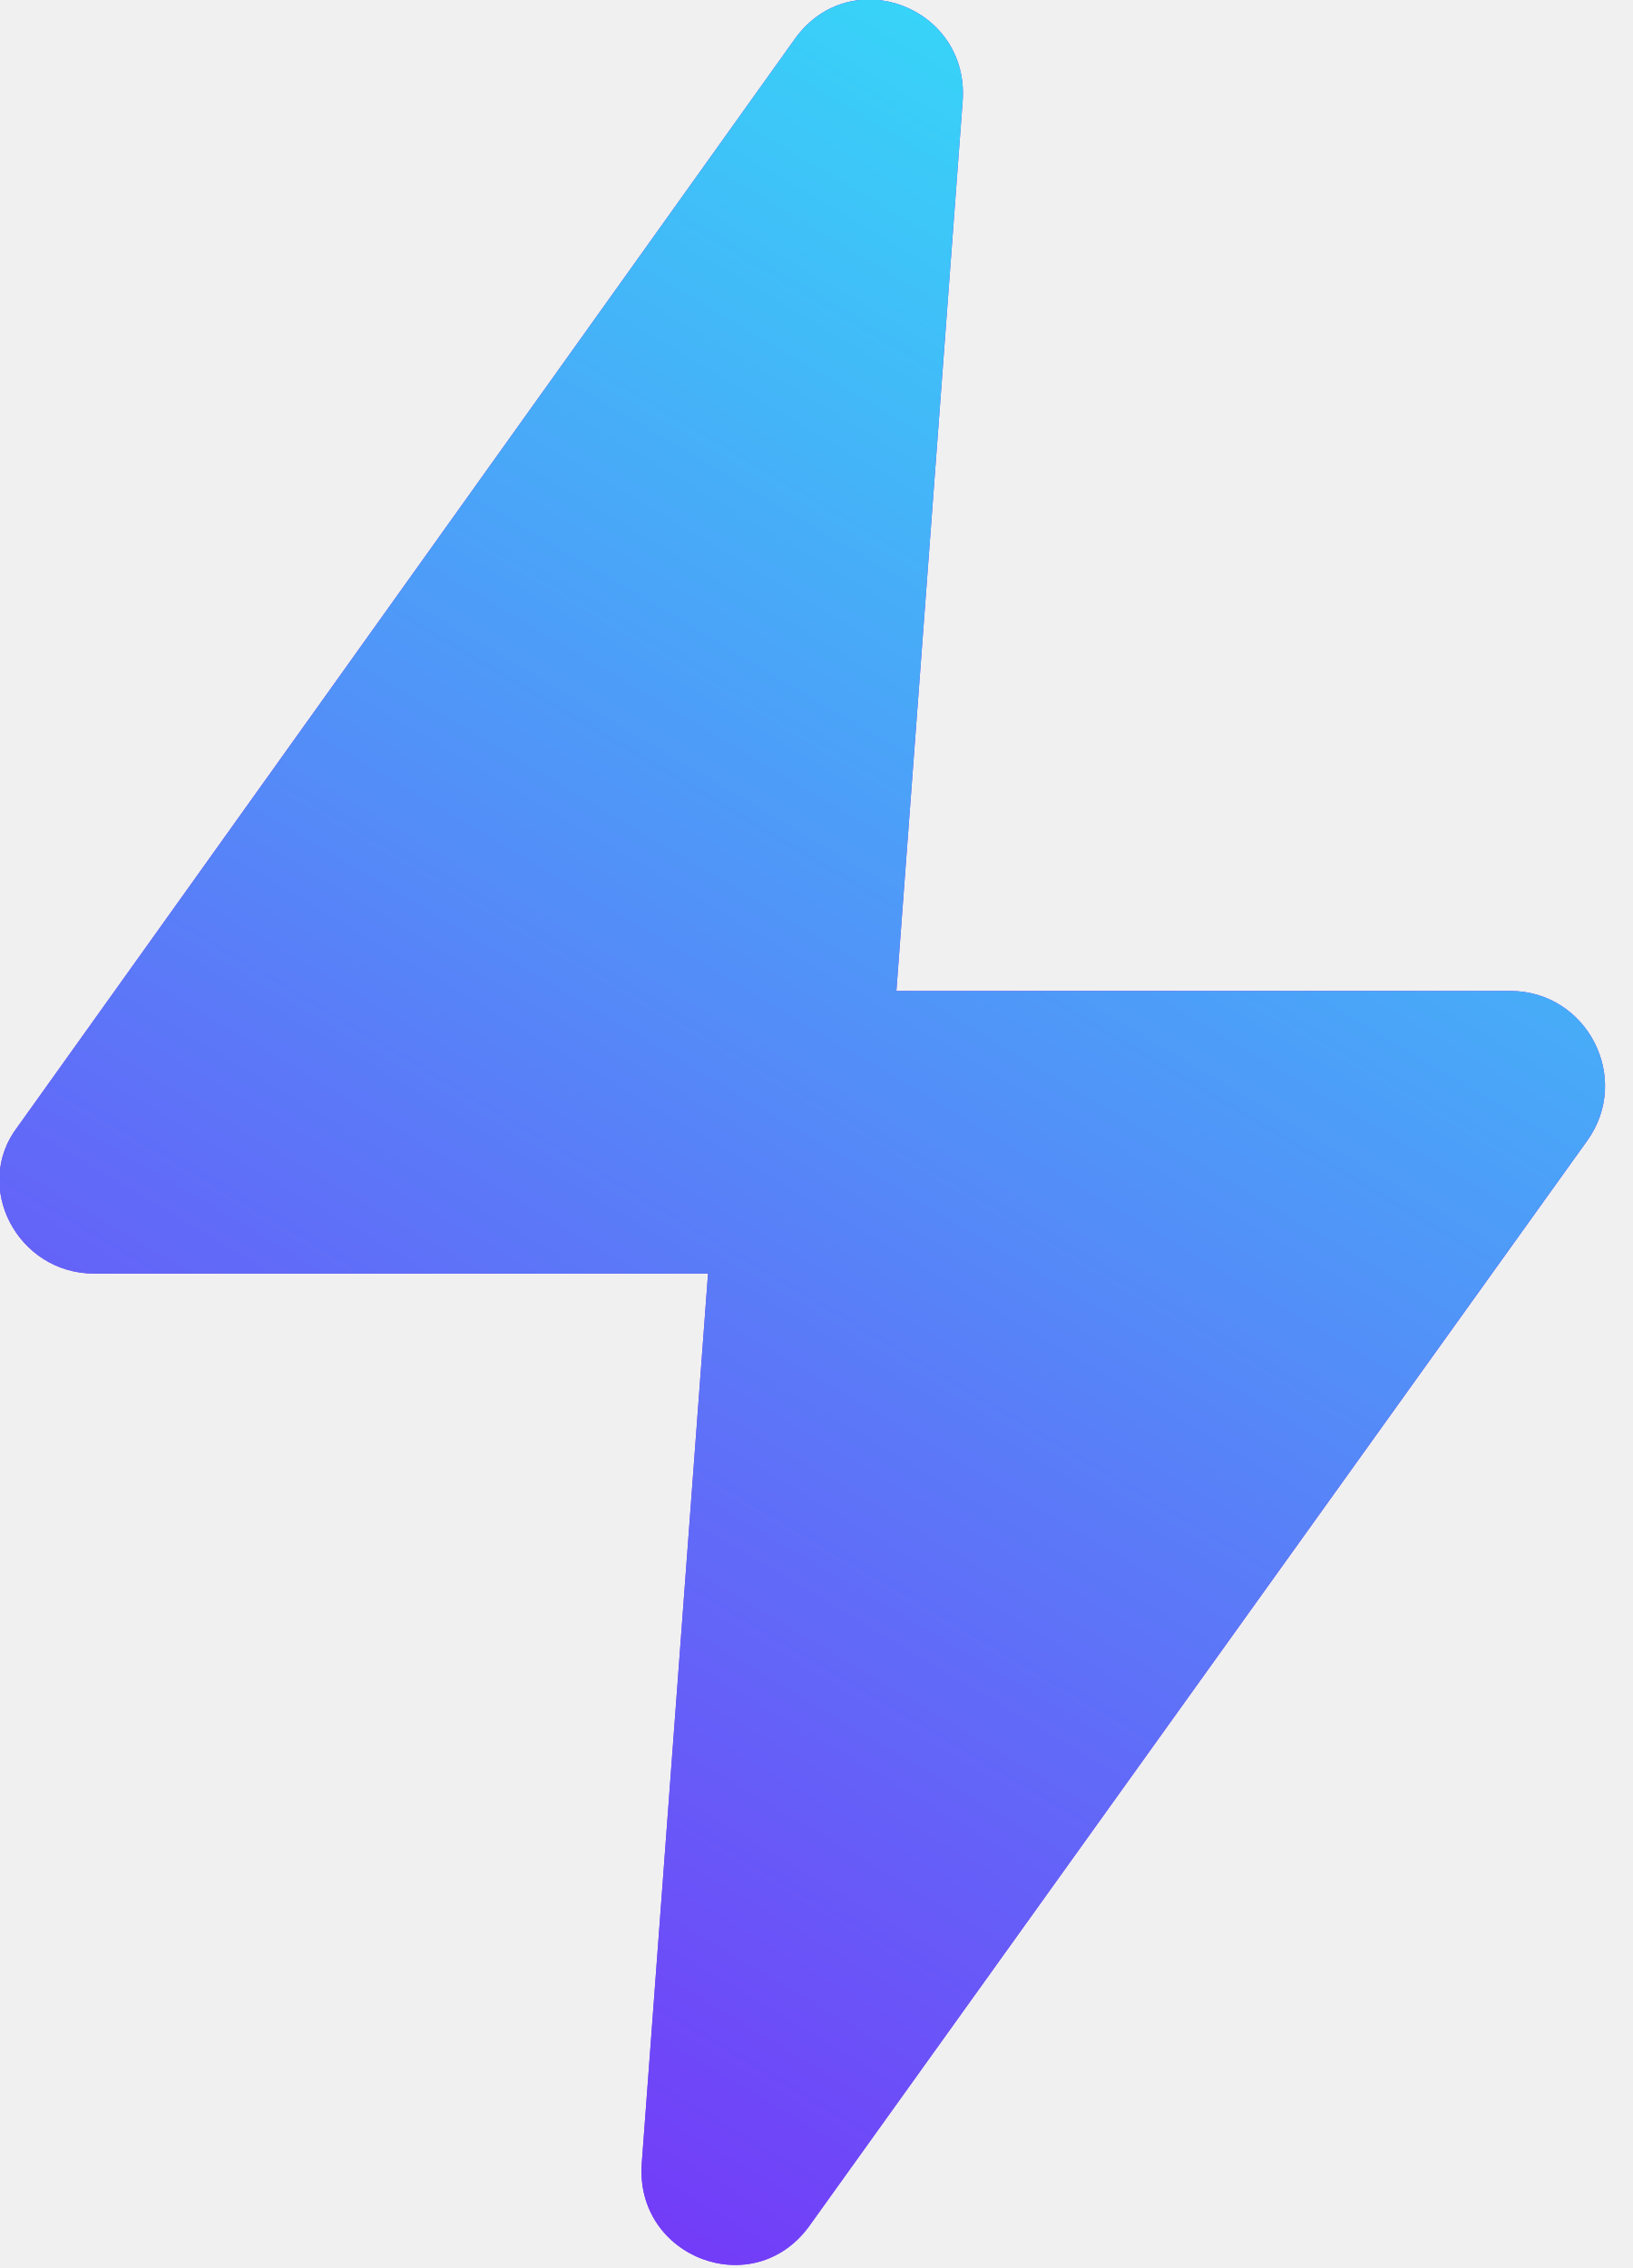
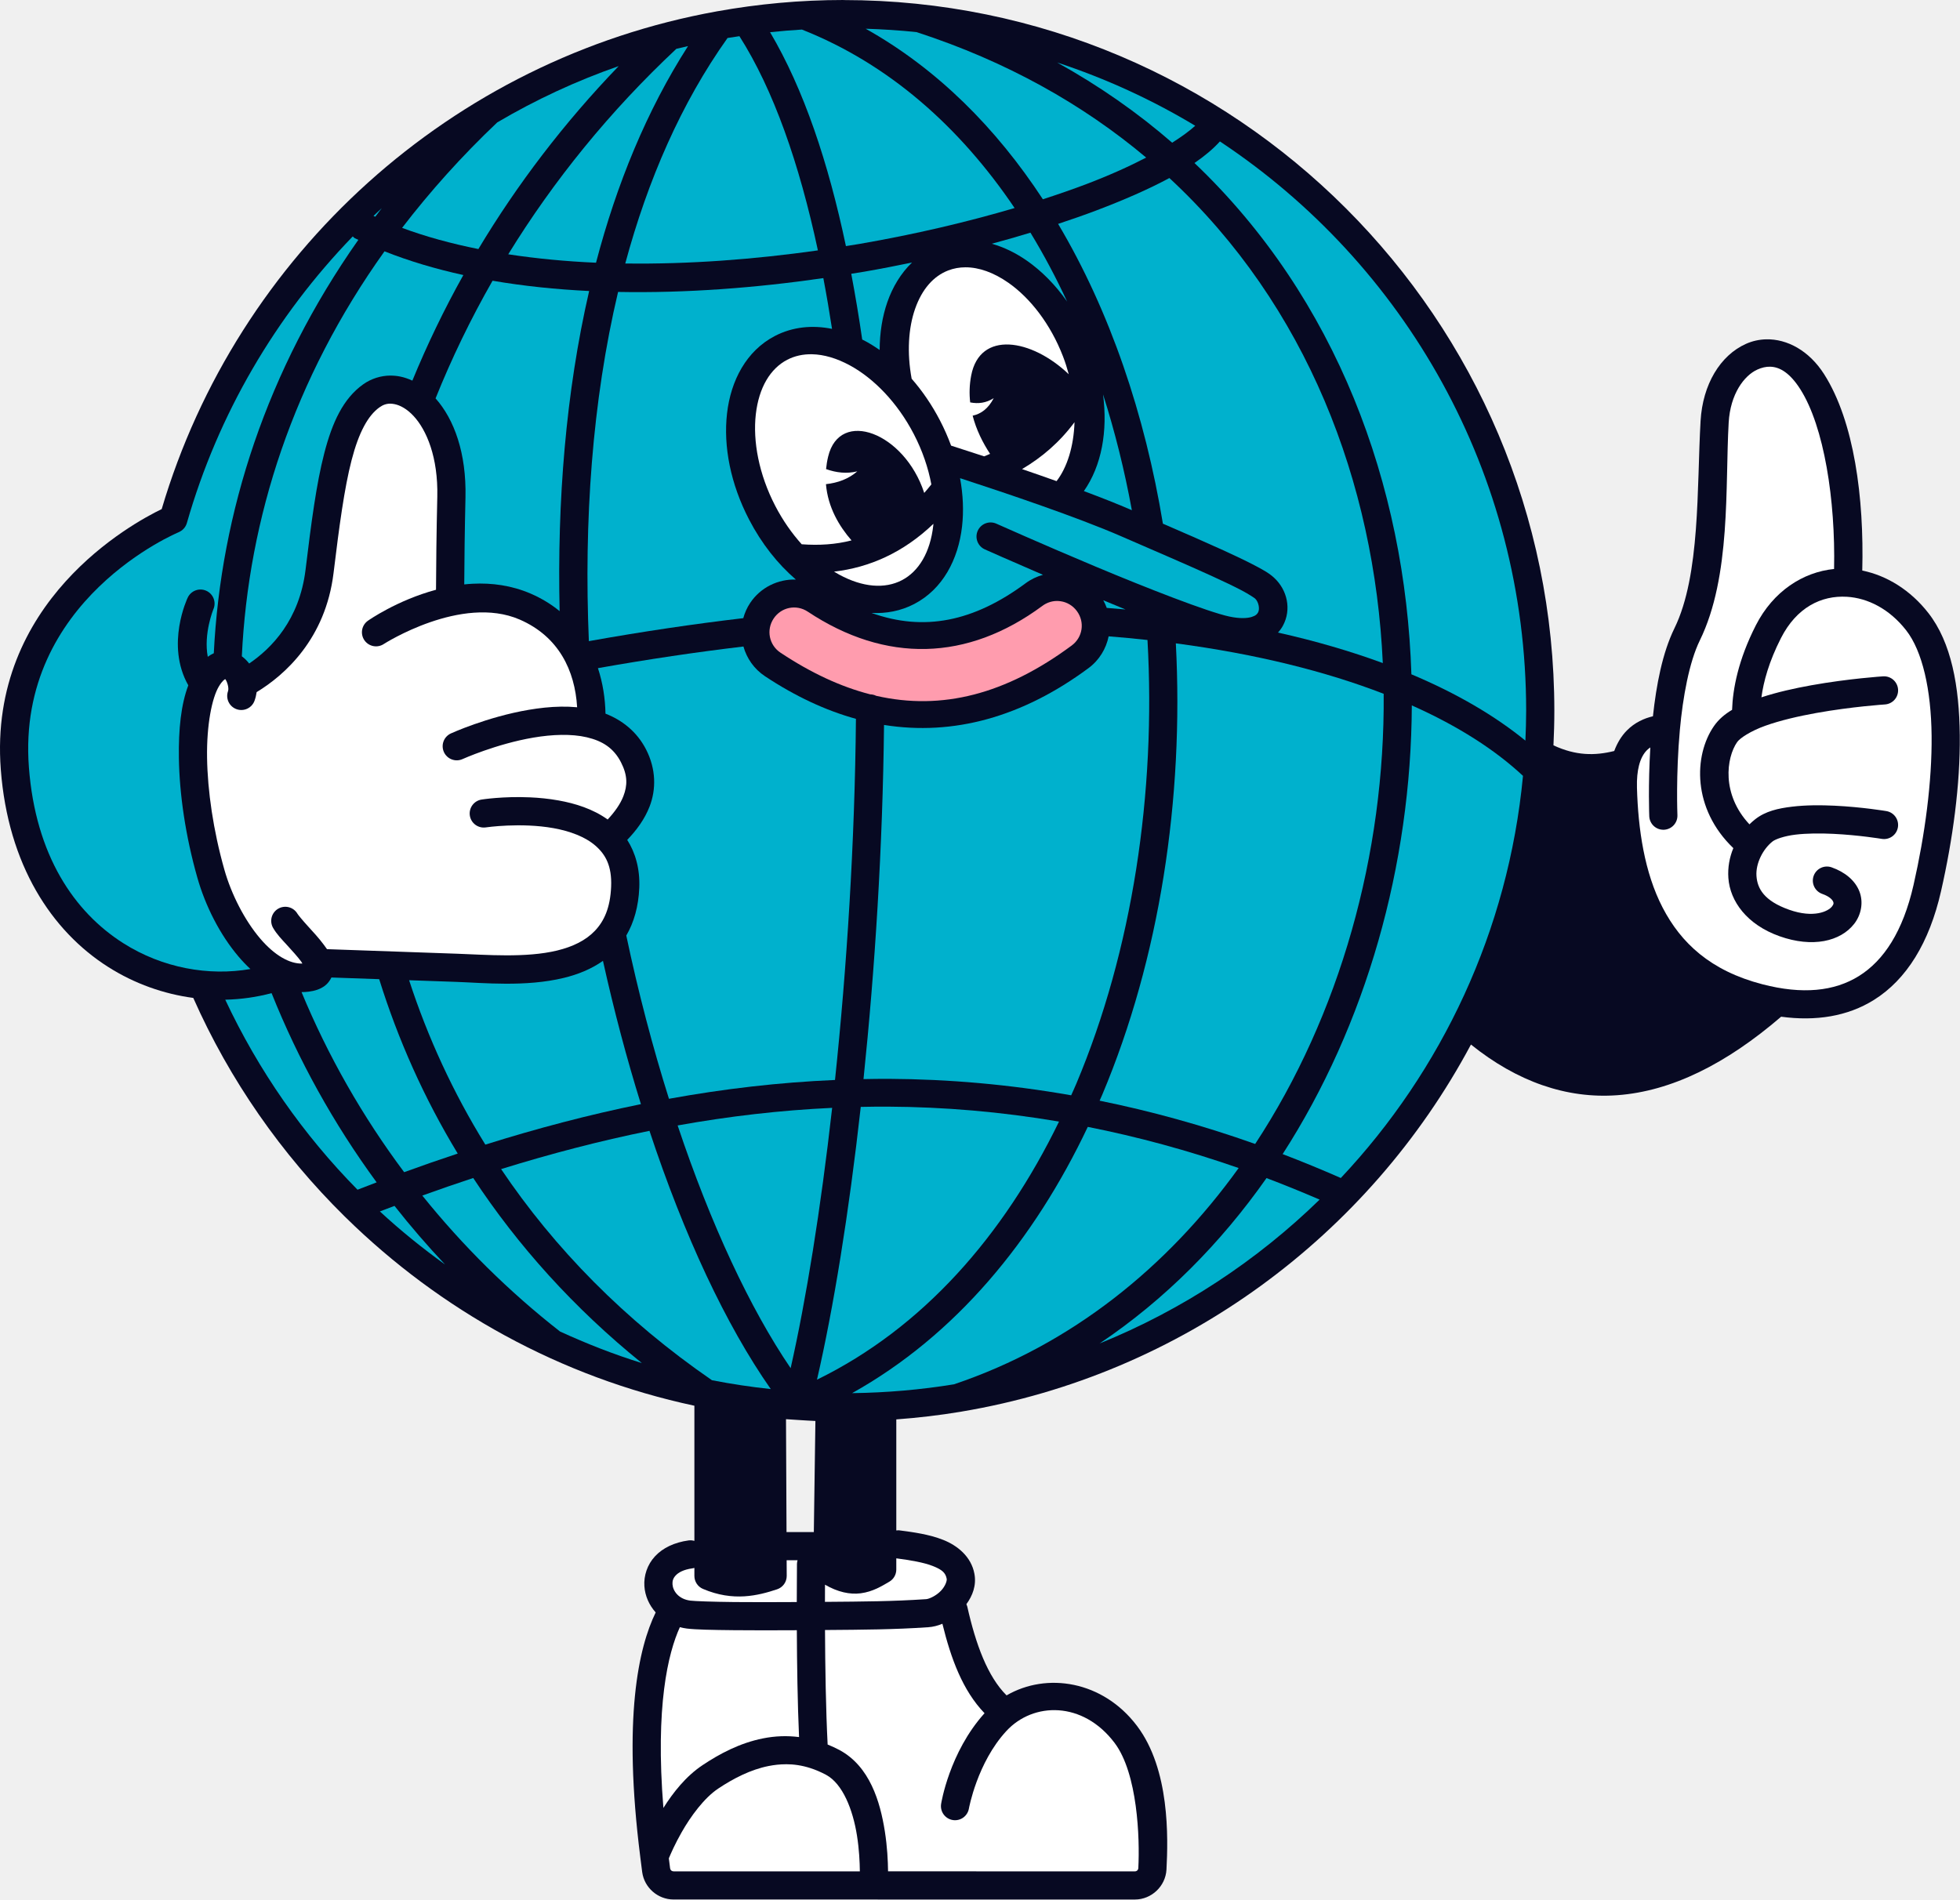
- <svg xmlns="http://www.w3.org/2000/svg" width="36" height="50" viewBox="0 0 36 50" fill="none">
-   <path d="M2.076 28.077H15.609L14.148 47.692C13.994 49.769 16.609 50.769 17.839 49.077C24.067 40.385 34.986 25.154 34.986 25.154C35.985 23.769 34.986 21.846 33.294 21.846H19.761L21.222 2.231C21.376 0.154 18.762 -0.846 17.531 0.846L0.385 24.846C-0.615 26.154 0.385 28.077 2.076 28.077Z" fill="#7537F8" />
-   <path d="M2.076 28.077H15.609L14.148 47.692C13.994 49.769 16.609 50.769 17.839 49.077C24.067 40.385 34.986 25.154 34.986 25.154C35.985 23.769 34.986 21.846 33.294 21.846H19.761L21.222 2.231C21.376 0.154 18.762 -0.846 17.531 0.846L0.385 24.846C-0.615 26.154 0.385 28.077 2.076 28.077Z" fill="url(#paint0_linear_602_332)" />
+ <svg xmlns="http://www.w3.org/2000/svg" width="5565" height="5395" viewBox="0 0 5565 5395" fill="none">
+   <g clip-path="url(#clip0_102_1146)">
+     <path d="M2394.7 0C2272.41 0 2152.72 11.197 2036.38 32.09C2036.21 32.049 2036.04 32.009 2035.87 31.97C2035.69 32.072 2035.51 32.176 2035.34 32.28C1282 167.976 673.107 722.254 459.108 1445.78C375.866 1485.9 -33.747 1708.04 2.233 2184.78C22.727 2456.66 146.901 2644.15 306.783 2745.85C382.282 2793.88 465.31 2822.86 548.756 2834C652.194 3067.51 798.865 3277.26 978.248 3454.23C979.246 3455.31 980.302 3456.34 981.412 3457.3C1249.7 3720.84 1590.44 3910.65 1971.57 3992.12V4375.97C1966.26 4374.4 1960.68 4373.95 1955.18 4374.64C1914.89 4380.18 1882.01 4395.81 1859.83 4419.68C1837.65 4443.55 1827.68 4474.89 1829.58 4504.39C1831.35 4531.96 1842.93 4558.16 1861.67 4579.19C1813.06 4679.03 1767.96 4878.64 1817.9 5273.45C1817.95 5274.02 1818.02 5274.59 1818.1 5275.15C1819.86 5289.01 1821.39 5302.36 1823.39 5316.71C1829.49 5361 1867.87 5394.36 1912.47 5394.37C2119.63 5394.47 3008.6 5394.47 3222.1 5394.47C3269.43 5394.47 3309.24 5356.88 3311.92 5309.65C3316.69 5218.77 3321.69 5025.23 3228.51 4901.66C3131.23 4772.71 2971.7 4748.61 2857.94 4814.74C2804.24 4761.36 2770.6 4670.47 2746.32 4562.28C2745.71 4560 2744.9 4557.78 2743.9 4555.64C2761.31 4531.81 2772.77 4502.47 2766.65 4469.43C2757.55 4420.27 2717.91 4388.87 2677.86 4373.06C2637.81 4357.25 2593.35 4351.27 2551.89 4345.86C2549.53 4345.81 2547.18 4345.96 2544.85 4346.33V4030.97C2606.81 4026.4 2668.01 4019.2 2728.29 4009.14C2728.49 4009.14 2728.69 4009.14 2728.89 4009.14C2729.17 4009.04 2729.43 4008.94 2729.71 4008.85C3357.15 3903.71 3886.96 3508.79 4176.45 2966.41C4307.63 3071.81 4447.94 3120.91 4592.17 3110.27C4746.02 3098.93 4900.94 3021.69 5057.15 2887.35C5155.71 2900.69 5245.84 2886.42 5320.57 2839.73C5413.38 2781.73 5477.92 2676.97 5511.12 2530.98C5544.57 2383.86 5565.81 2227.98 5564.36 2088.48C5562.92 1948.97 5540.6 1824.78 5475.26 1741.02C5424.61 1676.1 5357.72 1634.62 5287.49 1620.31C5292.87 1414.93 5264.87 1197.32 5179.2 1062.66C5136.49 995.55 5073.99 962.308 5014.67 963.652C4994.9 964.102 4975.49 968.384 4957.27 976.543C4884.38 1009.18 4834.45 1091.43 4828.42 1195.41C4817.59 1384.23 4828.23 1632.95 4754.32 1784.02C4719.68 1854.83 4702.69 1946.15 4693.17 2034.16C4668.21 2039.97 4641.61 2051.75 4619.09 2074.55C4604.09 2089.73 4592.03 2109.26 4583.26 2132.77C4528.21 2146.4 4474.48 2146.4 4410.72 2116.68C4412.28 2084.19 4413.22 2051.53 4413.22 2018.65C4413.22 905.086 3508.43 0.156 2394.73 0.156L2394.7 0ZM2231.67 4030.35C2244.19 4031.36 2256.8 4032.04 2269.39 4032.81C2270.01 4032.87 2270.63 4032.91 2271.26 4032.93C2285.88 4033.81 2300.47 4034.84 2315.17 4035.41L2310.69 4350.9H2233.16L2231.67 4030.35Z" fill="#070922" />
+     <path d="M2230.95 5010.2C2253.63 5010.2 2276.89 5013.5 2301.03 5021.29C2301.14 5021.33 2301.25 5021.37 2301.36 5021.41C2315.73 5026.07 2330.41 5032.29 2345.48 5040.35C2392.8 5065.77 2421.65 5139.61 2433.23 5212.95C2439.45 5252.3 2441.08 5288.46 2441.36 5314.44C2224.7 5314.44 1996.11 5314.44 1912.49 5314.44C1907.3 5314.44 1903.31 5310.99 1902.61 5305.88C1901.24 5296.06 1900.27 5287.07 1899.02 5277.5C1904.64 5263.9 1916.74 5236.3 1935.17 5203.81C1961.06 5158.16 1999.24 5106.01 2039.37 5079.3C2082.09 5050.79 2131.04 5025.46 2182.26 5015.33C2198.26 5012.17 2214.46 5010.37 2230.95 5010.33V5010.2Z" fill="white" />
+     <path d="M1930.31 4620.98C1936.76 4622.69 1943.38 4624.1 1950.27 4624.96C1950.3 4624.96 1950.34 4624.96 1950.37 4624.96C1975.33 4628.03 2021.04 4628.94 2084.06 4629.59C2136.06 4630.13 2198.58 4630.05 2262.44 4629.69C2262.88 4725.52 2264.43 4836.04 2268.75 4933.13C2251.56 4930.99 2234.59 4930.15 2218.02 4930.76C2200.48 4931.41 2183.35 4933.5 2166.77 4936.78C2100.49 4949.88 2042.8 4980.79 1995.02 5012.68C1947.28 5044.46 1911.11 5090.68 1883.59 5134.36C1860.11 4845.36 1896.87 4694.61 1930.31 4621.06L1930.31 4620.98Z" fill="white" />
+     <path d="M2675.75 4611.35C2699.82 4709.53 2733.12 4800.88 2795.4 4865.37C2694.91 4976.82 2672.14 5122.69 2672.14 5122.69C2670.4 5133.16 2672.88 5143.88 2679.04 5152.52C2685.21 5161.15 2694.55 5166.98 2705.01 5168.73C2715.48 5170.47 2726.2 5167.99 2734.84 5161.83C2743.47 5155.66 2749.3 5146.32 2751.05 5135.86C2751.05 5135.86 2774.52 5005.63 2857.37 4915.92C2933.65 4833.25 3074.62 4830.36 3164.64 4949.69C3230.22 5036.68 3236.44 5220.59 3232.02 5305.15C3231.68 5310.7 3227.71 5314.49 3222.06 5314.49C3107.84 5314.49 2814.49 5314.49 2521.44 5314.39C2521.14 5285.33 2519.22 5244.5 2512.26 5200.43C2499.09 5117.03 2469.75 5016.2 2383.29 4969.8C2372.15 4963.83 2361.02 4958.82 2349.89 4954.31C2344.78 4854.05 2342.92 4732.9 2342.43 4629.1C2453.54 4628.23 2537.45 4627.78 2634.93 4621.23C2649.44 4620.25 2663.07 4616.72 2675.75 4611.3V4611.35Z" fill="white" />
+     <path d="M2233.51 4430.9H2264.52C2263.51 4434.21 2262.93 4437.65 2262.8 4441.11C2262.57 4466.31 2262.36 4505.55 2262.28 4549.67C2198.62 4550.07 2136.3 4550.16 2084.83 4549.67C2022.59 4549.02 1972.56 4547.14 1960.11 4545.61C1926.3 4541.35 1910.63 4518.01 1909.42 4499.3C1908.82 4489.93 1911.1 4482.09 1918.45 4474.18C1925.79 4466.27 1939.71 4457.56 1966.06 4453.95C1967.92 4453.69 1969.77 4453.31 1971.57 4452.79V4475.53C1971.57 4483.36 1973.87 4491.03 1978.18 4497.57C1982.5 4504.11 1988.64 4509.24 1995.85 4512.32C2082.32 4549.27 2152.68 4531.23 2206.28 4513.52C2214.3 4510.86 2221.27 4505.74 2226.2 4498.89C2231.13 4492.03 2233.76 4483.79 2233.72 4475.35L2233.51 4430.9Z" fill="white" />
+     <path d="M2544.84 4425.51C2584.2 4430.72 2622.52 4437.08 2648.47 4447.32C2675.15 4457.86 2684.8 4466.69 2687.98 4483.85C2688.89 4488.77 2684.73 4503.8 2671.59 4517.66C2658.46 4531.51 2638.58 4540.85 2629.52 4541.46C2535.02 4547.82 2453 4548.27 2342.28 4549.14C2342.28 4532.24 2342.28 4514.88 2342.4 4500.37C2378.6 4521.42 2413.26 4528.76 2443.76 4524.8C2478.68 4520.27 2504.39 4503.89 2524.93 4491.95C2530.99 4488.43 2536.02 4483.39 2539.51 4477.32C2543 4471.25 2544.84 4464.37 2544.84 4457.36V4425.51Z" fill="white" />
+     <path d="M2464.84 4035.21V4433.55C2453.27 4439.56 2442.72 4444.27 2433.47 4445.47C2422.6 4446.88 2408.29 4443.27 2389.52 4433.55L2395.15 4036.97C2418.52 4036.97 2441.65 4036.01 2464.84 4035.21Z" fill="#070922" />
+     <path d="M2051.57 4007.52C2084.68 4013.2 2118 4018.22 2151.63 4022.27L2153.59 4446.05C2121.59 4455.46 2091.15 4458.34 2051.57 4446.36V4007.52Z" fill="#070922" />
+     <path d="M1120.13 3424.63C1165.31 3482.1 1213.26 3537.57 1263.61 3591.07C1198.92 3544.44 1136.95 3494.41 1078.59 3440.35C1092.43 3435.05 1106.28 3429.82 1120.13 3424.63Z" fill="#00B1CD" />
+     <path d="M3595.97 3345.64C3645.92 3364.45 3696.25 3385.06 3746.81 3406.78C3568.38 3580.59 3356.68 3720.2 3122.06 3815.31C3307.46 3690.85 3466.17 3530.42 3595.97 3345.64Z" fill="#00B1CD" />
+     <path d="M1343.59 3345.39C1470.15 3537.6 1629.46 3714.98 1822.36 3870.96C1742.45 3846.27 1665.19 3815.75 1590.07 3781.37C1444.27 3667.36 1313.26 3537.4 1199.05 3395.29C1247.17 3378.01 1295.32 3361.24 1343.59 3345.39Z" fill="#00B1CD" />
+     <path d="M1844.07 3211.45C1942.38 3508.95 2061.33 3763.33 2188.41 3944.8C2131.95 3938.81 2076.27 3930.41 2021.36 3919.67C1773.06 3748.64 1574.27 3545.13 1422.77 3320.12C1562.28 3276.83 1702.57 3240.06 1844.07 3211.45Z" fill="#00B1CD" />
+     <path d="M3088.51 3200.23C3229.08 3228.08 3371.75 3266.53 3516.89 3317.13C3314.33 3598.9 3041.63 3819.2 2708.62 3931.31C2614.29 3946.69 2517.7 3955.15 2419.33 3956.39C2713.13 3792.36 2935.77 3522.6 3088.51 3200.23Z" fill="#00B1CD" />
+     <path d="M2362.73 3146.21C2330.12 3435.51 2288.7 3691.36 2244.87 3885.51C2129.73 3716.38 2017.95 3476.93 1924 3196.19C2068.73 3170.19 2214.83 3153.06 2362.73 3146.21Z" fill="#00B1CD" />
+     <path d="M2521.22 3142.77C2680.64 3143.58 2842.37 3157.28 3006.87 3185.2C2849.44 3509.2 2620.35 3771.24 2319.66 3918.12C2366.44 3715.12 2410.16 3446.72 2443.96 3143.48C2469.66 3142.96 2495.4 3142.64 2521.22 3142.77Z" fill="#00B1CD" />
+     <path d="M771.105 2820.41C847.091 3010.47 947.382 3191.29 1069.39 3357.79C1051.27 3364.66 1033.18 3371.65 1015.09 3378.69C861.022 3222.43 733.826 3040.1 639.562 2839.06C684.43 2838.03 728.623 2831.76 771.105 2820.41Z" fill="#00B1CD" />
+     <path d="M941.008 2776C955.88 2776.53 1025.91 2778.96 1076.61 2780.76C1130.25 2952.6 1204.25 3118.86 1299.62 3276C1248.78 3292.85 1198.07 3310.48 1147.49 3328.87C1029.1 3170.49 931.109 2998.42 856.145 2817.48C862.969 2817.48 869.841 2817.13 876.809 2816.19C893.246 2813.96 908.265 2809.89 922.082 2799.69C929.941 2793.88 936.517 2785.3 941.008 2776Z" fill="#00B1CD" />
+     <path d="M1711.98 2728.69C1743.34 2870.13 1779.59 3006.47 1819.78 3135.66C1671.08 3165.92 1523.94 3204.79 1378.02 3250.61C1286.37 3102.49 1214.46 2945.9 1161.57 2783.75C1220.94 2785.84 1241.55 2786.62 1295.46 2788.46C1372.25 2791.13 1492.43 2803.4 1600.62 2777.17C1640.06 2767.6 1678.53 2752.43 1711.98 2728.69Z" fill="#00B1CD" />
+     <path d="M4568 2216.74C4567.76 2224.19 4567.6 2231.71 4567.82 2239.63C4571.35 2363.16 4589.01 2497.35 4649.63 2614.32C4707.01 2725.02 4805.3 2818.7 4957.93 2865.29C4827.47 2967.35 4703.39 3021.76 4586.23 3030.39C4515.66 3035.59 4446.63 3024.6 4378.21 2996.35C4457.14 2735.7 4516.61 2477.45 4534.83 2219.94C4546.05 2219.4 4557.11 2218.3 4568 2216.74Z" fill="#070922" />
+     <path d="M4008.55 2003.3C4139.88 2061.75 4245.29 2129.69 4324.21 2203.36C4282.52 2643.55 4093.44 3040.68 3806.98 3345.43C3751.59 3321.09 3696.53 3298.45 3641.79 3277.54C3878.78 2909.79 4006.66 2457.03 4008.55 2003.3Z" fill="#00B1CD" />
+     <path d="M2110.81 1836.04C2120.19 1869.44 2140.92 1899.79 2171.85 1920.31C2257.47 1977.18 2343.82 2017.53 2430.25 2041.46C2427.03 2395.43 2404.27 2748.37 2370.81 3067.03C2211.63 3073.83 2054.61 3092.25 1899.37 3120.45C1853.38 2974.45 1812.35 2818.75 1778.21 2656.86C1799.79 2619.92 1812.95 2574.44 1815.11 2520.98C1817.25 2467.4 1803.98 2421.5 1780.85 2385.21C1807.5 2357.58 1830.52 2326.32 1844.54 2290C1863.14 2241.85 1862.95 2184.13 1834.33 2128.32C1808.36 2077.67 1766.06 2044.93 1719.17 2026.7C1718.28 1983.35 1711.52 1939.38 1697.73 1897.5C1840.32 1872.23 1978.09 1851.81 2110.81 1836.04Z" fill="#00B1CD" />
+     <path d="M3338.53 1827.05C3567.85 1857.42 3765.15 1907.08 3928.66 1970.33C3932.52 2426.02 3804.15 2882.88 3563.8 3248.75C3414.27 3195.66 3267.15 3155.31 3122.1 3125.84C3124.6 3120.03 3127.3 3114.37 3129.76 3108.54C3292.71 2721.43 3361.57 2268.51 3338.53 1827.05Z" fill="#00B1CD" />
+     <path d="M3147.77 1807.11C3185.26 1810.1 3222.01 1813.58 3258.04 1817.52C3282.58 2252.08 3215.11 2699.6 3056.03 3077.5C3051.33 3088.66 3046.25 3099.51 3041.4 3110.55C2865.63 3079.64 2692.87 3064.66 2522.75 3063.79C2499 3063.67 2475.37 3064.14 2451.73 3064.55C2484.26 2751.22 2506.29 2406.34 2510.01 2058.79C2706.83 2090.24 2902.96 2036.46 3090.56 1897.42C3121.29 1874.68 3140.61 1842.09 3147.77 1807.11Z" fill="#00B1CD" />
+     <path d="M2996.26 1741.37C2991.1 1742.35 2986.18 1744.34 2981.79 1747.23C2743.01 1903.87 2521.88 1925.45 2292.69 1772.97C2288.31 1770.06 2283.41 1768.04 2278.25 1767.02C2273.1 1766.01 2267.79 1766.02 2262.64 1767.06C2257.49 1768.09 2252.59 1770.13 2248.23 1773.06C2243.87 1775.99 2240.13 1779.75 2237.22 1784.12C2231.34 1792.95 2229.22 1803.76 2231.31 1814.15C2233.4 1824.55 2239.54 1833.69 2248.37 1839.57C2501.37 2007.89 2769.65 1982.08 3025.67 1814.12C3030.07 1811.24 3033.85 1807.52 3036.81 1803.18C3039.76 1798.84 3041.83 1793.95 3042.9 1788.81C3043.97 1783.66 3044.01 1778.36 3043.03 1773.2C3042.05 1768.04 3040.06 1763.12 3037.18 1758.73C3034.3 1754.34 3030.58 1750.56 3026.23 1747.6C3021.89 1744.64 3017.01 1742.57 3011.86 1741.5C3006.72 1740.43 3001.42 1740.39 2996.26 1741.37Z" fill="#070922" />
+     <path d="M2998.21 1706.8C3002.69 1706.59 3007.18 1706.8 3011.59 1707.48C3029.25 1710.11 3045.87 1719.57 3057.47 1735.25C3080.72 1766.68 3074.32 1809.91 3042.94 1833.12C2856.64 1971.22 2674.69 2018.73 2487.77 1976.05C2482.51 1973.44 2476.74 1972.01 2470.87 1971.87C2470.83 1971.87 2470.79 1971.87 2470.75 1971.87C2387.19 1950.38 2302.59 1911.04 2216.1 1853.59C2183.71 1832.1 2175.02 1789.07 2196.51 1756.66C2218.13 1724.12 2261.1 1715.48 2293.52 1737.05C2514.73 1883.85 2746.84 1878.25 2959.56 1720.66C2971.33 1711.93 2984.77 1707.38 2998.21 1706.76L2998.21 1706.8Z" fill="#FF9CAE" />
+     <path d="M3132.51 1704.71C3153.66 1713.48 3174.71 1722.32 3195.68 1730.84C3178.05 1729.25 3160.29 1727.76 3142.36 1726.39C3139.72 1718.97 3136.37 1711.75 3132.51 1704.71Z" fill="#00B1CD" />
+     <path d="M2650.25 1487.56C2650.08 1489.34 2649.96 1491.17 2649.76 1492.93C2641.08 1568.87 2608.72 1622.79 2560.58 1647.81C2512.43 1672.84 2449.71 1668.33 2382.57 1631.8C2377.72 1629.16 2372.88 1626.32 2368.04 1623.36C2468.21 1611.77 2564.41 1569.68 2650.25 1487.56Z" fill="white" />
+     <path d="M2725.87 1357.95C2858.41 1401.14 3059.37 1469.04 3182.18 1522.46C3281.19 1565.51 3371.27 1604.15 3439.99 1635.51C3474.35 1651.19 3503.4 1665.08 3525.13 1676.5C3546.85 1687.93 3562.22 1698.58 3563.57 1699.84C3573.64 1709.29 3577.4 1729.31 3572.12 1739.06C3569.48 1743.94 3565.71 1748.42 3553.76 1752.11C3541.82 1755.8 3521.09 1757.45 3490.23 1750.86C3429.63 1737.85 3258.2 1670.98 3109.23 1608.46C2960.24 1545.92 2828.9 1487.17 2828.9 1487.17C2824.1 1485.02 2818.93 1483.84 2813.68 1483.69C2808.43 1483.55 2803.2 1484.44 2798.29 1486.31C2793.39 1488.18 2788.9 1491.01 2785.08 1494.61C2781.26 1498.22 2778.19 1502.55 2776.05 1507.34C2771.72 1517.03 2771.41 1528.03 2775.2 1537.94C2778.98 1547.84 2786.54 1555.84 2796.22 1560.18C2796.22 1560.18 2866.34 1591.5 2961.34 1632.44C2943.96 1637.18 2927.17 1645.12 2911.91 1656.45C2764.04 1765.99 2622.76 1793.87 2474.37 1740.66C2516.04 1742.82 2557.38 1735.26 2595.68 1715.35C2676.64 1673.27 2720.82 1588.77 2731.52 1495.21C2736.5 1451.64 2734.57 1405.28 2725.87 1357.95Z" fill="#00B1CD" />
+     <path d="M3050.85 1198.95C3048.65 1268.22 3029.75 1327.73 2999.89 1366.37C2966.99 1354.62 2934.2 1343.23 2901.85 1332.17C2958.03 1299.13 3008.86 1255.74 3050.85 1198.95Z" fill="white" />
+     <path d="M1108.72 1146.39C1112.42 1146.49 1116.25 1146.91 1120.26 1147.72C1136.33 1150.94 1155.53 1161.31 1174.11 1181.25C1211.26 1221.14 1244.13 1298.74 1241.61 1410.63C1239.16 1516.64 1238.3 1604.84 1237.96 1674.86C1126.68 1704.8 1045.2 1762.44 1045.2 1762.44C1040.85 1765.39 1037.12 1769.16 1034.23 1773.55C1031.33 1777.93 1029.33 1782.85 1028.34 1788.01C1027.35 1793.17 1027.38 1798.47 1028.44 1803.62C1029.49 1808.77 1031.55 1813.66 1034.5 1818.01C1040.45 1826.79 1049.65 1832.85 1060.06 1834.85C1070.48 1836.86 1081.27 1834.64 1090.05 1828.69C1090.05 1828.69 1310.12 1687.76 1475.52 1759.47C1586.44 1807.69 1632.39 1904.03 1638.64 2008.56C1623.38 2007.11 1608.01 2006.59 1592.67 2006.82C1561.73 2007.29 1530.91 2010.78 1501.26 2015.82C1382.65 2035.97 1280.28 2082.85 1280.28 2082.85C1275.5 2085.02 1271.19 2088.12 1267.6 2091.95C1264.01 2095.79 1261.22 2100.3 1259.37 2105.22C1257.52 2110.14 1256.66 2115.37 1256.84 2120.62C1257.02 2125.87 1258.23 2131.04 1260.4 2135.82C1262.57 2140.6 1265.67 2144.91 1269.51 2148.5C1273.34 2152.08 1277.85 2154.88 1282.77 2156.72C1287.69 2158.57 1292.92 2159.42 1298.17 2159.25C1303.42 2159.07 1308.59 2157.86 1313.37 2155.68C1313.37 2155.68 1408.87 2112.66 1514.66 2094.69C1567.55 2085.7 1622.35 2083.5 1666.32 2093.87C1710.28 2104.23 1742.26 2124.12 1763.13 2164.82C1782.51 2202.61 1781.57 2230.99 1769.91 2261.17C1761.45 2283.09 1745.66 2305.59 1725.32 2327.31C1683.35 2297.28 1633.59 2281.71 1585.48 2273.11C1557.89 2268.17 1530.46 2265.55 1504.85 2264.4C1428.02 2260.93 1367.45 2270.65 1367.45 2270.65C1356.97 2272.26 1347.55 2277.98 1341.28 2286.53C1335.01 2295.09 1332.4 2305.79 1334.01 2316.27C1335.63 2326.75 1341.35 2336.17 1349.9 2342.44C1358.46 2348.71 1369.15 2351.32 1379.64 2349.71C1379.64 2349.71 1478.22 2335.19 1571.4 2351.86C1617.98 2360.19 1661.68 2376.43 1690.69 2401.74C1719.7 2427.05 1737.51 2459.57 1735.18 2517.77C1732.74 2578.39 1715.07 2616.07 1689.03 2643.46C1662.99 2670.84 1626.1 2688.67 1581.77 2699.41C1493.1 2720.91 1379.64 2711.33 1298.23 2708.5C1149.43 2703.42 953.538 2696.42 928.486 2695.53C925.536 2691.34 922.513 2687.21 919.501 2683.15C905.212 2663.85 888.277 2645.66 873.701 2629.69C859.124 2613.71 846.538 2598.35 844.638 2595.08C839.315 2585.9 830.564 2579.22 820.312 2576.49C810.06 2573.77 799.147 2575.23 789.97 2580.55C780.794 2585.87 774.106 2594.62 771.381 2604.87C768.656 2615.12 770.117 2626.04 775.439 2635.22C786.039 2653.49 799.803 2667.4 814.599 2683.61C829.395 2699.83 844.858 2716.79 855.205 2730.76C856.904 2733.06 857.162 2734.33 858.408 2736.45C822.422 2737.5 779.542 2713.28 738.544 2665.14C694.697 2613.65 656.924 2539.89 637.138 2470.06C605.336 2358 589.345 2245.6 587.919 2151.74C586.492 2057.88 601.969 1981.83 621.572 1949.16C631.071 1933.35 637.752 1929.45 639.443 1928.61C643.375 1932.14 651.072 1952.72 647.431 1962.87C645.659 1967.82 644.876 1973.06 645.131 1978.31C645.386 1983.56 646.672 1988.7 648.916 1993.45C651.159 1998.2 654.317 2002.46 658.208 2005.99C662.098 2009.52 666.646 2012.25 671.591 2014.02C676.536 2015.8 681.784 2016.58 687.031 2016.32C692.278 2016.07 697.422 2014.78 702.172 2012.54C706.922 2010.3 711.182 2007.14 714.711 2003.25C718.241 1999.36 720.972 1994.81 722.744 1989.86C725.646 1981.77 727.57 1973.63 728.681 1965.55C807.704 1917.65 924.218 1814.95 947.041 1627.32C963.211 1493.87 977.725 1386.17 998.232 1306.95C1018.74 1227.73 1044.96 1179.99 1077.47 1156.78C1087.74 1149.44 1097.65 1146.19 1108.74 1146.39H1108.72Z" fill="white" />
+     <path d="M3131.81 1119.96C3165.65 1225.88 3192.94 1335.95 3213.68 1448.93C3174.03 1431.69 3127.14 1413.23 3077.43 1394.65C3127.92 1322.59 3145.55 1224.38 3131.81 1119.96Z" fill="#00B1CD" />
+     <path d="M5026.48 1041.43C5053.86 1042.22 5082.42 1059.55 5111.67 1105.49C5179.2 1211.64 5211.61 1420.34 5207.47 1615.86C5118.97 1624.71 5034.69 1679.07 4985.4 1775.7C4935.25 1874.09 4919.86 1956.45 4917.86 2015.88C4897.41 2028 4879.75 2042.75 4866.34 2062.11C4808.85 2145.21 4804.42 2296.59 4921.44 2408.61C4910.62 2434.74 4905.24 2463.48 4907.32 2493.24C4911.95 2559.72 4960.28 2625.99 5052.75 2658.85C5145.73 2691.9 5225.5 2673.99 5264.76 2623.36C5284.39 2598.05 5291.6 2562.29 5279.19 2531.07C5266.79 2499.86 5238.17 2476.53 5200.52 2463.16C5190.52 2459.62 5179.53 2460.18 5169.95 2464.74C5160.37 2469.3 5152.99 2477.48 5149.44 2487.48C5145.9 2497.48 5146.47 2508.48 5151.03 2518.05C5155.59 2527.63 5163.76 2535.01 5173.76 2538.55C5196.26 2546.54 5203.07 2556.19 5204.84 2560.63C5206.6 2565.06 5206.73 2567.64 5201.53 2574.34C5191.14 2587.74 5150.26 2608.6 5079.54 2583.46C5008.21 2558.11 4989.58 2523.02 4987.12 2487.68C4984.66 2452.33 5005.16 2411.6 5032.75 2389.67C5040.87 2383.23 5065.87 2374.14 5097.9 2370.29C5129.95 2366.45 5168.46 2366.28 5205.01 2368.03C5278.11 2371.53 5342.63 2382.3 5342.63 2382.3C5347.81 2383.17 5353.11 2383.02 5358.23 2381.84C5363.35 2380.66 5368.19 2378.48 5372.47 2375.43C5376.75 2372.38 5380.38 2368.52 5383.17 2364.07C5385.95 2359.61 5387.83 2354.65 5388.7 2349.47C5389.57 2344.29 5389.41 2338.99 5388.23 2333.87C5387.05 2328.75 5384.88 2323.91 5381.83 2319.63C5378.78 2315.36 5374.92 2311.72 5370.46 2308.93C5366.01 2306.15 5361.05 2304.27 5355.87 2303.4C5355.87 2303.4 5287.54 2291.88 5208.86 2288.11C5189.19 2287.17 5168.83 2286.67 5148.51 2287.01C5128.18 2287.35 5107.88 2288.51 5088.35 2290.86C5049.29 2295.55 5012.72 2303.42 4982.98 2327.03C4977.49 2331.4 4972.23 2336.1 4967.18 2341.05C4886.99 2255.51 4901.58 2151.79 4932.14 2107.62C4939.98 2096.29 4970.15 2076.19 5012.14 2061.11C5054.13 2046.04 5106.53 2033.87 5157.14 2024.8C5258.36 2006.67 5351.83 2000.57 5351.83 2000.57C5357.07 2000.23 5362.2 1998.86 5366.91 1996.54C5371.62 1994.22 5375.84 1991 5379.3 1987.05C5382.77 1983.11 5385.43 1978.51 5387.12 1973.54C5388.81 1968.57 5389.51 1963.31 5389.17 1958.07C5388.83 1952.82 5387.46 1947.7 5385.14 1942.99C5382.82 1938.27 5379.59 1934.06 5375.65 1930.6C5371.7 1927.13 5367.1 1924.48 5362.13 1922.79C5357.16 1921.09 5351.89 1920.4 5346.65 1920.74C5346.65 1920.74 5249.59 1926.98 5143.04 1946.07C5095.5 1954.59 5046 1965.62 5001.18 1980.35C5007.22 1935.85 5022.38 1879.35 5056.69 1812.03C5101.21 1724.78 5171.29 1690.5 5243.88 1694.8C5303.19 1698.28 5364.93 1729.52 5412.18 1790.08C5458.23 1849.11 5483.01 1958.47 5484.37 2089.16C5485.72 2219.85 5465.45 2370.82 5433.1 2513.11C5402.99 2645.51 5348.5 2727.8 5278.16 2771.76C5207.81 2815.71 5117.07 2824.51 5004.35 2795.35C4856.17 2756.94 4772.57 2677.63 4720.67 2577.5C4668.78 2477.37 4651.17 2354.7 4647.8 2237.34C4647.06 2210.88 4649.41 2190.71 4653.37 2174.77C4653.37 2174.73 4653.37 2174.69 4653.37 2174.65C4658.76 2153.03 4667.25 2139.43 4675.97 2130.6C4679.02 2127.51 4682.33 2124.94 4685.75 2122.61C4679.23 2231.23 4682.75 2318.08 4682.75 2318.08C4683.18 2328.68 4687.81 2338.67 4695.61 2345.86C4703.41 2353.04 4713.75 2356.84 4724.35 2356.4C4729.6 2356.19 4734.75 2354.94 4739.52 2352.73C4744.28 2350.52 4748.57 2347.4 4752.13 2343.53C4755.69 2339.67 4758.45 2335.14 4760.26 2330.21C4762.07 2325.27 4762.88 2320.03 4762.67 2314.78C4762.67 2314.78 4758.02 2200.24 4769.64 2072.65C4778.04 1979.91 4796.14 1880.36 4826.14 1819.04C4915.63 1636.12 4897.87 1380.46 4908.23 1199.88C4912.91 1119.18 4951.8 1066.5 4989.91 1049.43C5001.82 1044.1 5014.03 1041.04 5026.48 1041.4V1041.43Z" fill="white" />
+     <path d="M2305.87 1006.04C2339.03 1006.76 2375.39 1017.16 2413.16 1037.72C2480.3 1074.25 2547.61 1142.4 2594.48 1232.58C2619.27 1280.27 2635.65 1329.07 2644.37 1375.72C2637.66 1384.15 2630.91 1392.17 2624.13 1399.88C2568.2 1228.29 2384.11 1159.19 2351.32 1296.78C2348.42 1308.88 2346.52 1320.67 2345.42 1332.17C2374.42 1342.47 2403.93 1345.98 2434.13 1338.58C2408.83 1360.48 2378.63 1371.28 2345.13 1374.98C2350.62 1440.87 2382.8 1494.67 2417.73 1534.67C2372.54 1546.37 2325.52 1549.29 2276.28 1545.68C2248.34 1514.62 2222.68 1478.1 2201.28 1436.93C2154.41 1346.75 2137.29 1252.53 2145.97 1176.58C2154.65 1100.64 2187.02 1046.74 2235.17 1021.72C2256.23 1010.77 2280.08 1005.48 2305.87 1006.04Z" fill="white" />
+     <path d="M1398.47 797.227C1486.78 812.394 1578.72 821.872 1672.77 826.445C1606.4 1114.33 1581.71 1424.16 1588.96 1735.61C1565.39 1716.31 1538.32 1699.54 1507.37 1686.09C1452.32 1662.22 1395.93 1655.07 1342.28 1657.75C1334.15 1658.16 1326.1 1658.85 1318.12 1659.69C1318.53 1592.07 1319.36 1510.67 1321.63 1412.48C1324.44 1287.51 1289.99 1191.42 1236.69 1131.37C1282.39 1017.62 1336.35 905.935 1398.51 797.246L1398.47 797.227Z" fill="#00B1CD" />
+     <path d="M2337.69 789.805C2346.63 836.798 2354.85 884.827 2362.37 933.945C2307.11 922.821 2250.92 927.75 2200.07 954.18C2119.1 996.262 2074.92 1080.72 2064.23 1174.28C2053.54 1267.83 2074.23 1374.23 2126.9 1475.59C2162.44 1543.95 2208.25 1601.67 2259.66 1645.84C2209.46 1644.39 2159.46 1667.85 2129.83 1712.46C2120.85 1726.01 2114.48 1740.54 2110.4 1755.49C1969.65 1772.03 1823.42 1793.71 1671.94 1820.78C1657.61 1479.7 1681.41 1139.7 1754.89 829.102C1947.39 832.77 2146.09 817.536 2337.69 789.805Z" fill="#00B1CD" />
+     <path d="M2741.45 759.121C2779.38 759.121 2821.06 773.606 2863.19 803.066C2924.47 845.917 2982.52 919.553 3018.23 1012.34C3024.73 1029.22 3030 1046.06 3034.5 1062.81C2928.66 961.678 2781.81 937.712 2757.43 1066.68C2752.43 1092.88 2751.82 1118.37 2754.62 1142.77C2777.52 1147.27 2799.93 1144.48 2821.43 1130.78C2806.13 1160.28 2785.63 1175.37 2761.63 1180.47C2771.91 1220.65 2790.34 1257.26 2811.12 1288.95C2805.59 1291.37 2799.98 1293.72 2794.32 1296C2757.77 1283.94 2727.89 1274.35 2700.44 1265.55C2691.62 1241.55 2681.12 1217.6 2668.82 1193.93C2645.88 1149.79 2618.68 1110.08 2588.45 1075.59C2574.68 1001.39 2579.26 931.317 2598.13 877.305C2617.79 821.027 2650.5 784.113 2692.35 768.008C2707.73 762.089 2724.21 759.113 2741.45 759.121Z" fill="white" />
+     <path d="M2589.43 745.586C2557.96 775.915 2534.5 814.838 2519.48 857.812C2504.95 899.423 2497.78 945.489 2497.57 993.867C2484.7 984.938 2471.6 976.745 2458.27 969.492C2454.89 967.652 2451.46 965.948 2448.04 964.219C2438.89 900.323 2428.39 838.256 2416.96 777.5C2429.21 775.493 2441.59 773.663 2453.76 771.562C2499.75 763.621 2544.86 754.793 2589.43 745.586Z" fill="#00B1CD" />
+     <path d="M1091.73 713.749C1161.96 741.643 1237.03 763.818 1315.6 781.092C1260.9 878.91 1212.71 979.103 1170.83 1080.94C1159.57 1075.72 1147.95 1071.71 1135.99 1069.31C1127.04 1067.52 1117.95 1066.64 1108.84 1066.68V1066.58C1081.51 1066.7 1054.15 1075.07 1030.97 1091.62C974.383 1132.01 943.34 1199.69 920.773 1286.87C898.206 1374.05 883.821 1483.7 867.59 1617.65C850.169 1760.87 770.764 1841.26 707.473 1884.33C702.263 1877.59 696.2 1871.39 689.309 1865.86C688.459 1865.18 687.51 1864.56 686.613 1863.9C705.241 1472.1 832.413 1076.67 1091.71 713.746L1091.73 713.749Z" fill="#00B1CD" />
+     <path d="M1001.49 671.484C1003.15 673.233 1004.96 674.827 1006.9 676.25C1010.34 677.952 1013.9 679.521 1017.37 681.191C757.121 1051.22 626.986 1455.13 607.021 1855.14C600.997 1857.84 595.296 1861.23 589.892 1865.21C577.548 1799.55 605.713 1730.55 605.713 1730.55C607.863 1725.75 609.051 1720.59 609.204 1715.33C609.357 1710.08 608.474 1704.86 606.606 1699.95C604.738 1695.04 601.92 1690.54 598.315 1686.72C594.71 1682.9 590.388 1679.83 585.595 1677.68C580.802 1675.53 575.632 1674.34 570.381 1674.19C565.129 1674.04 559.899 1674.93 554.99 1676.8C545.079 1680.57 537.069 1688.12 532.724 1697.79C532.724 1697.79 469.049 1830.66 534.638 1946.27C513.856 2001.06 506.683 2071.5 507.92 2152.93C509.469 2254.82 526.469 2373.14 560.166 2491.88C583.081 2572.74 624.403 2654.51 677.627 2717.01C688.154 2729.37 699.301 2741.1 710.986 2751.93C593.251 2772.45 461.616 2749.54 349.716 2678.36C211.198 2590.24 100.928 2429.59 82.021 2178.77C46.017 1701.71 507.646 1511.29 507.646 1511.29C508.985 1510.68 510.289 1509.99 511.552 1509.24C516.186 1506.66 520.262 1503.2 523.545 1499.04C526.827 1494.87 529.251 1490.1 530.673 1485C619.297 1175.12 783.363 897.038 1001.45 671.501L1001.49 671.484Z" fill="#00B1CD" />
+     <path d="M2925.73 660.742C2963.57 722.935 2998.33 788.233 3029.86 856.406C2996.78 809.246 2957.93 769.904 2915.64 740.332C2884.48 718.545 2850.73 702.016 2815.99 692.207C2853.71 682.094 2890.13 671.532 2925.73 660.742Z" fill="#00B1CD" />
+     <path d="M1083.92 591.172C1077.68 599.236 1071.63 607.349 1065.52 615.449C1063.84 614.669 1062.17 613.872 1060.5 613.086C1068.25 605.723 1076.04 598.407 1083.92 591.172Z" fill="#00B1CD" />
+     <path d="M3320.23 505.586C3710.25 867.479 3902.75 1370.57 3926.18 1883.03C3835.59 1849.77 3736.55 1820.61 3628.55 1796.45C3634 1790.46 3638.75 1784.02 3642.47 1777.15C3667.71 1730.53 3654.71 1675.66 3618.29 1641.5C3603.49 1627.62 3586.4 1618.33 3562.36 1605.68C3538.31 1593.04 3508.27 1578.72 3473.2 1562.71C3424.98 1540.71 3365.24 1514.71 3301.81 1487.19C3250.8 1177.64 3151.62 883.989 3004.27 635.84C3041.98 623.333 3078.65 610.611 3113.04 597.559C3192.59 567.37 3261.86 537.02 3320.23 505.586Z" fill="#00B1CD" />
+     <path d="M3463.66 401.66C3987.5 748.77 4333.2 1343.29 4333.2 2018.5C4333.2 2046.93 4332.26 2075.14 4331.05 2103.28C4244.11 2032.44 4135.89 1969.07 4007.36 1914.96C3990.11 1377.35 3794.28 846.514 3391.48 462.93C3420.27 443.18 3444.49 422.834 3463.66 401.66Z" fill="#00B1CD" />
+     <path d="M1756.63 187.715C1601.48 348.827 1468.43 523.509 1358.27 707.266C1281.77 691.924 1208.98 672.188 1141.65 647.129C1220.73 544.201 1310.19 443.994 1411.77 347.656C1520.38 283.583 1635.8 229.87 1756.63 187.715Z" fill="#00B1CD" />
+     <path d="M3001.42 177.441C3139.62 222.986 3271.1 283.31 3393.61 357.148C3377.34 371.879 3355.27 388.091 3328.12 405.254C3230.46 320.469 3121.52 244.109 3001.42 177.441Z" fill="#00B1CD" />
+     <path d="M1953.51 130.898C1836.16 314.098 1750.86 522.572 1692.26 746.074C1606.62 742.373 1523.19 734.409 1443.04 722.187C1571.69 512.918 1731.1 315.965 1920.38 138.633C1931.35 135.869 1942.46 133.473 1953.51 130.898Z" fill="#00B1CD" />
+     <path d="M2099.41 102.754C2196.31 254.96 2269.77 465.344 2322.24 711.074C2141.86 736.729 1955.33 750.779 1775.29 748.301C1839.35 510.773 1934.16 292.754 2065.71 107.91C2076.88 105.998 2088.17 104.474 2099.41 102.754Z" fill="#00B1CD" />
+     <path d="M2276.85 83.945C2524.21 181.741 2725.55 360.896 2880.73 590.781C2747.02 630.269 2597.29 665.603 2440.15 692.734C2427.47 694.923 2414.57 696.828 2401.81 698.906C2351.78 461.338 2282.03 253.114 2186.46 91.484C2216.39 88.281 2246.52 85.768 2276.85 83.945Z" fill="#00B1CD" />
+     <path d="M2457.9 81.582C2506.55 83.145 2554.83 86.144 2602.51 91.231C2859.03 174.649 3075.37 297.136 3254.33 447.539C3205.78 472.75 3148.69 498.474 3084.66 522.773C3045.93 537.47 3004.35 551.864 2961.01 565.918C2828.21 363.188 2660.88 195.299 2457.9 81.582Z" fill="#00B1CD" />
+   </g>
  <defs>
-     <linearGradient id="paint0_linear_602_332" x1="7" y1="46.5" x2="31" y2="6" gradientUnits="userSpaceOnUse">
-       <stop stop-color="#7537F8" />
-       <stop offset="1" stop-color="#37D5F8" />
-     </linearGradient>
+     <clipPath id="clip0_102_1146">
+       <rect width="5564.43" height="5394.47" fill="white" />
+     </clipPath>
  </defs>
</svg>
